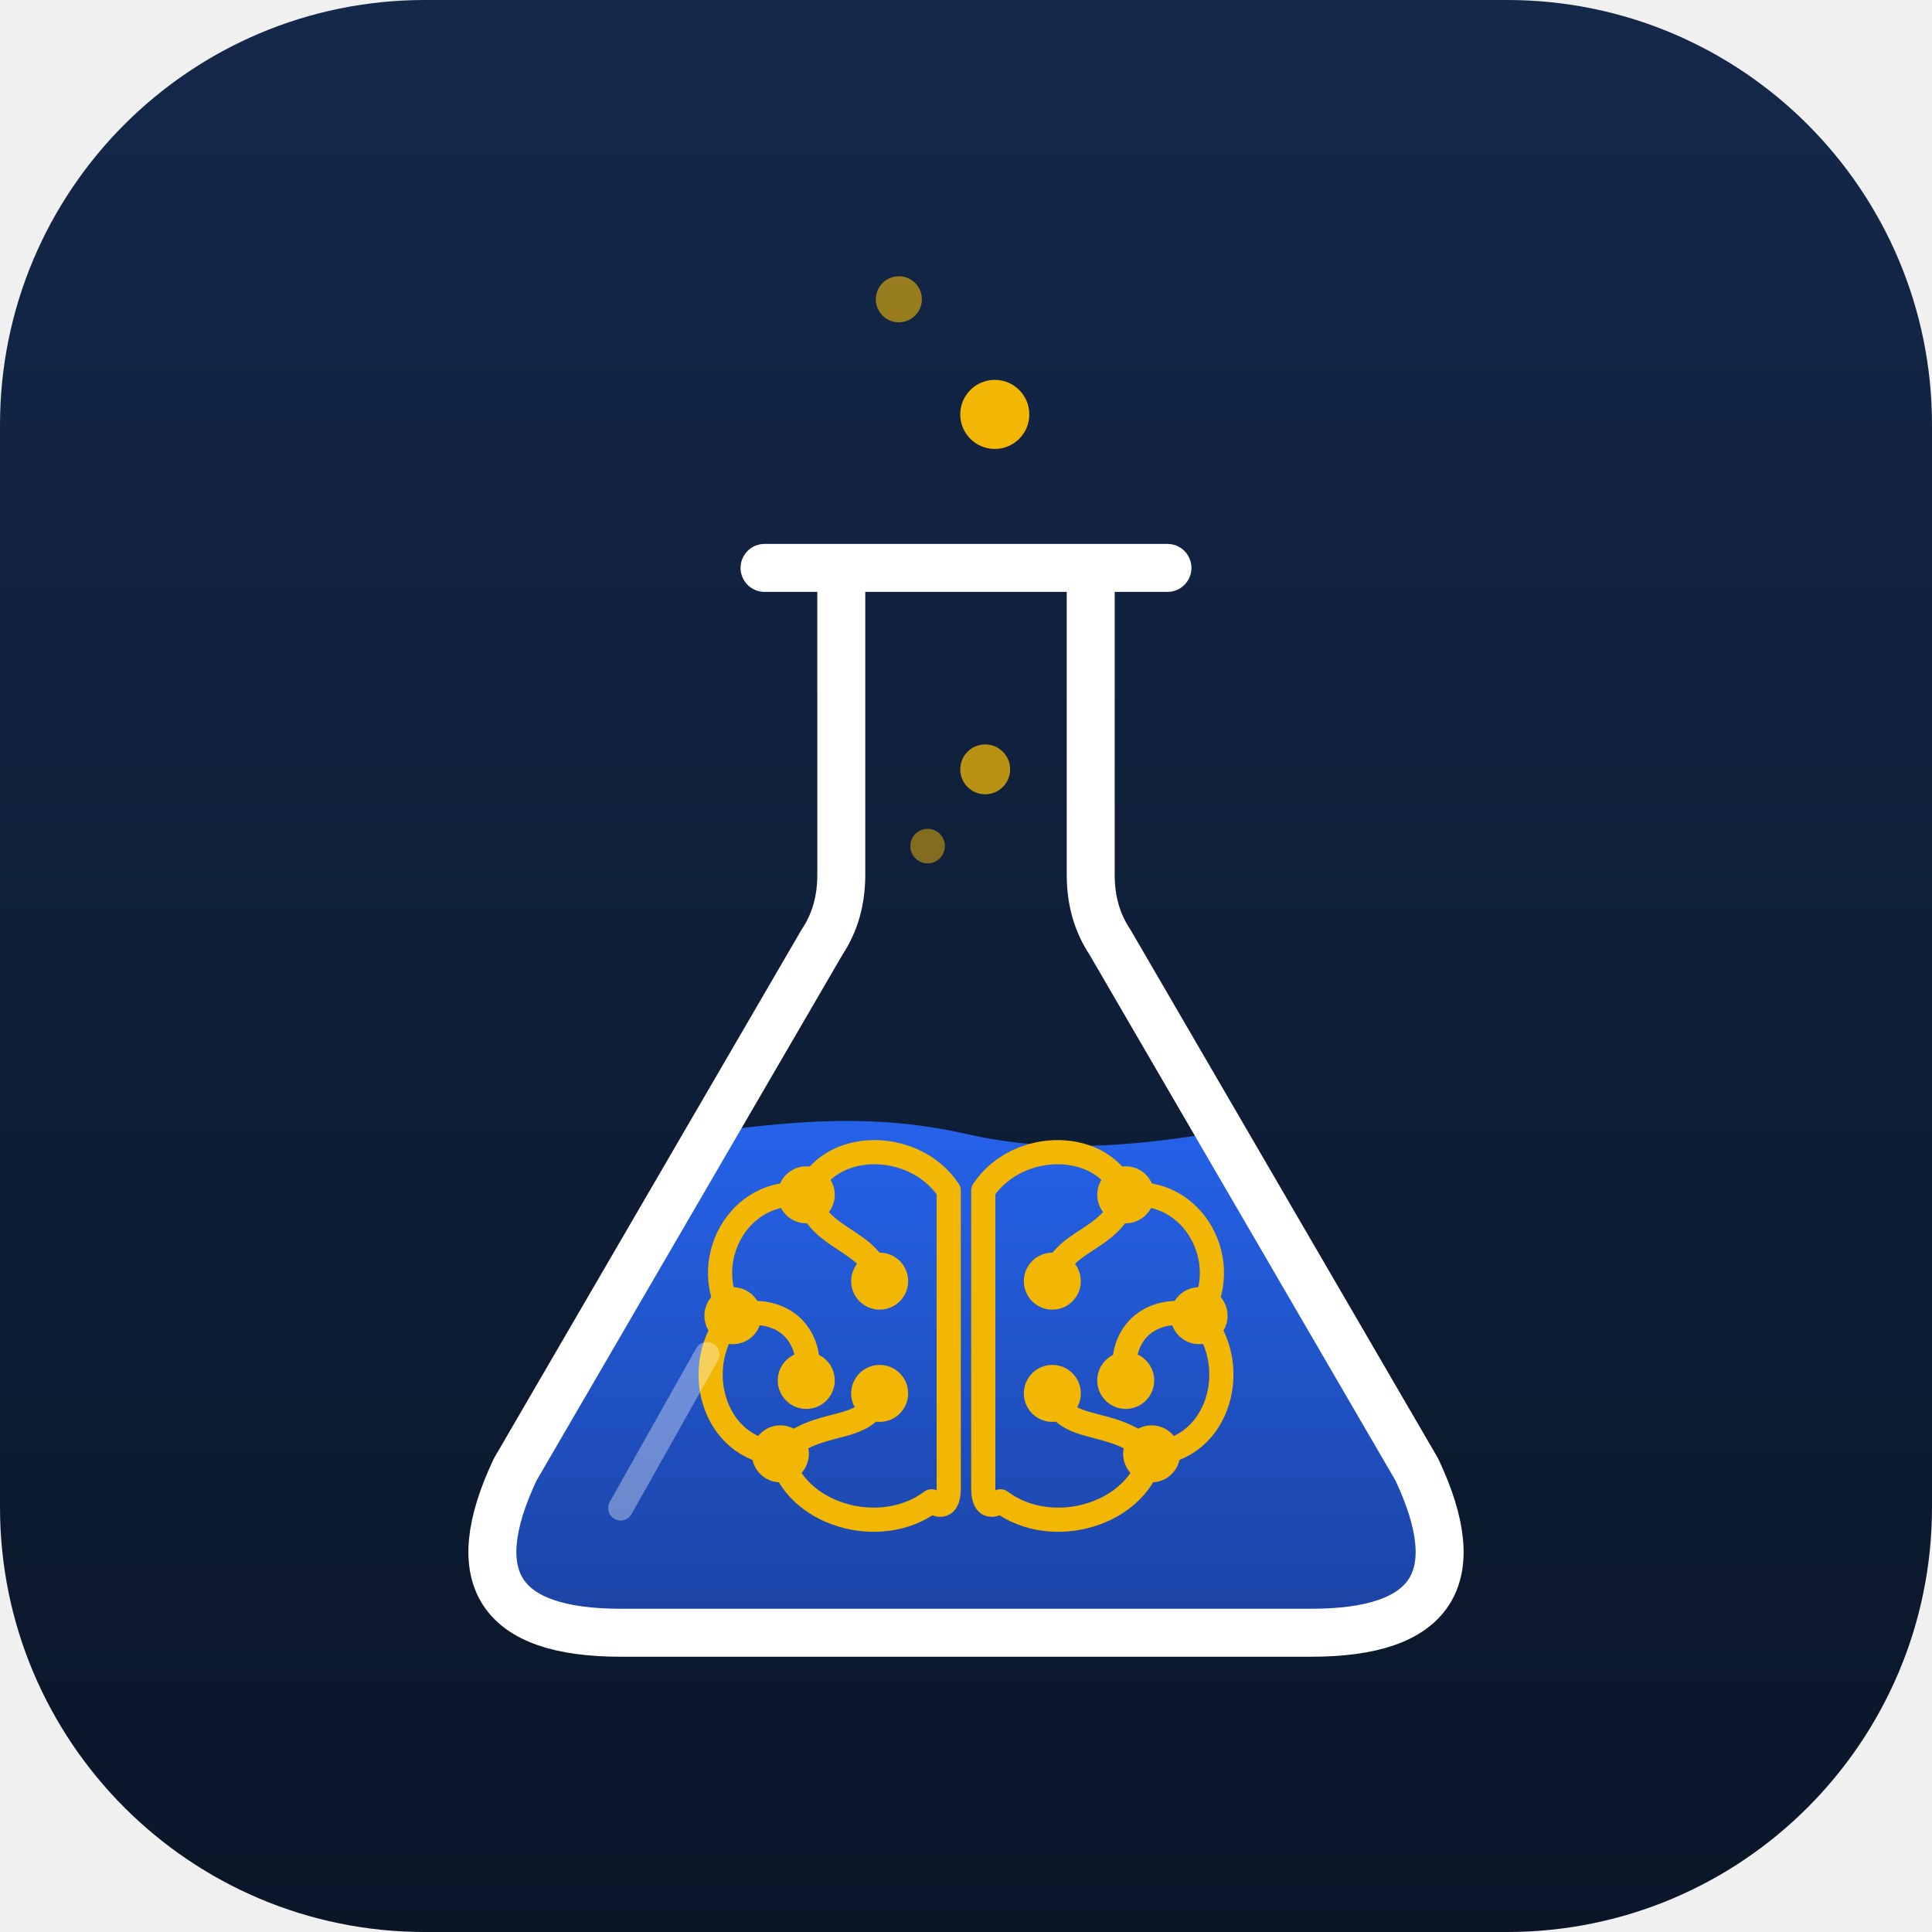
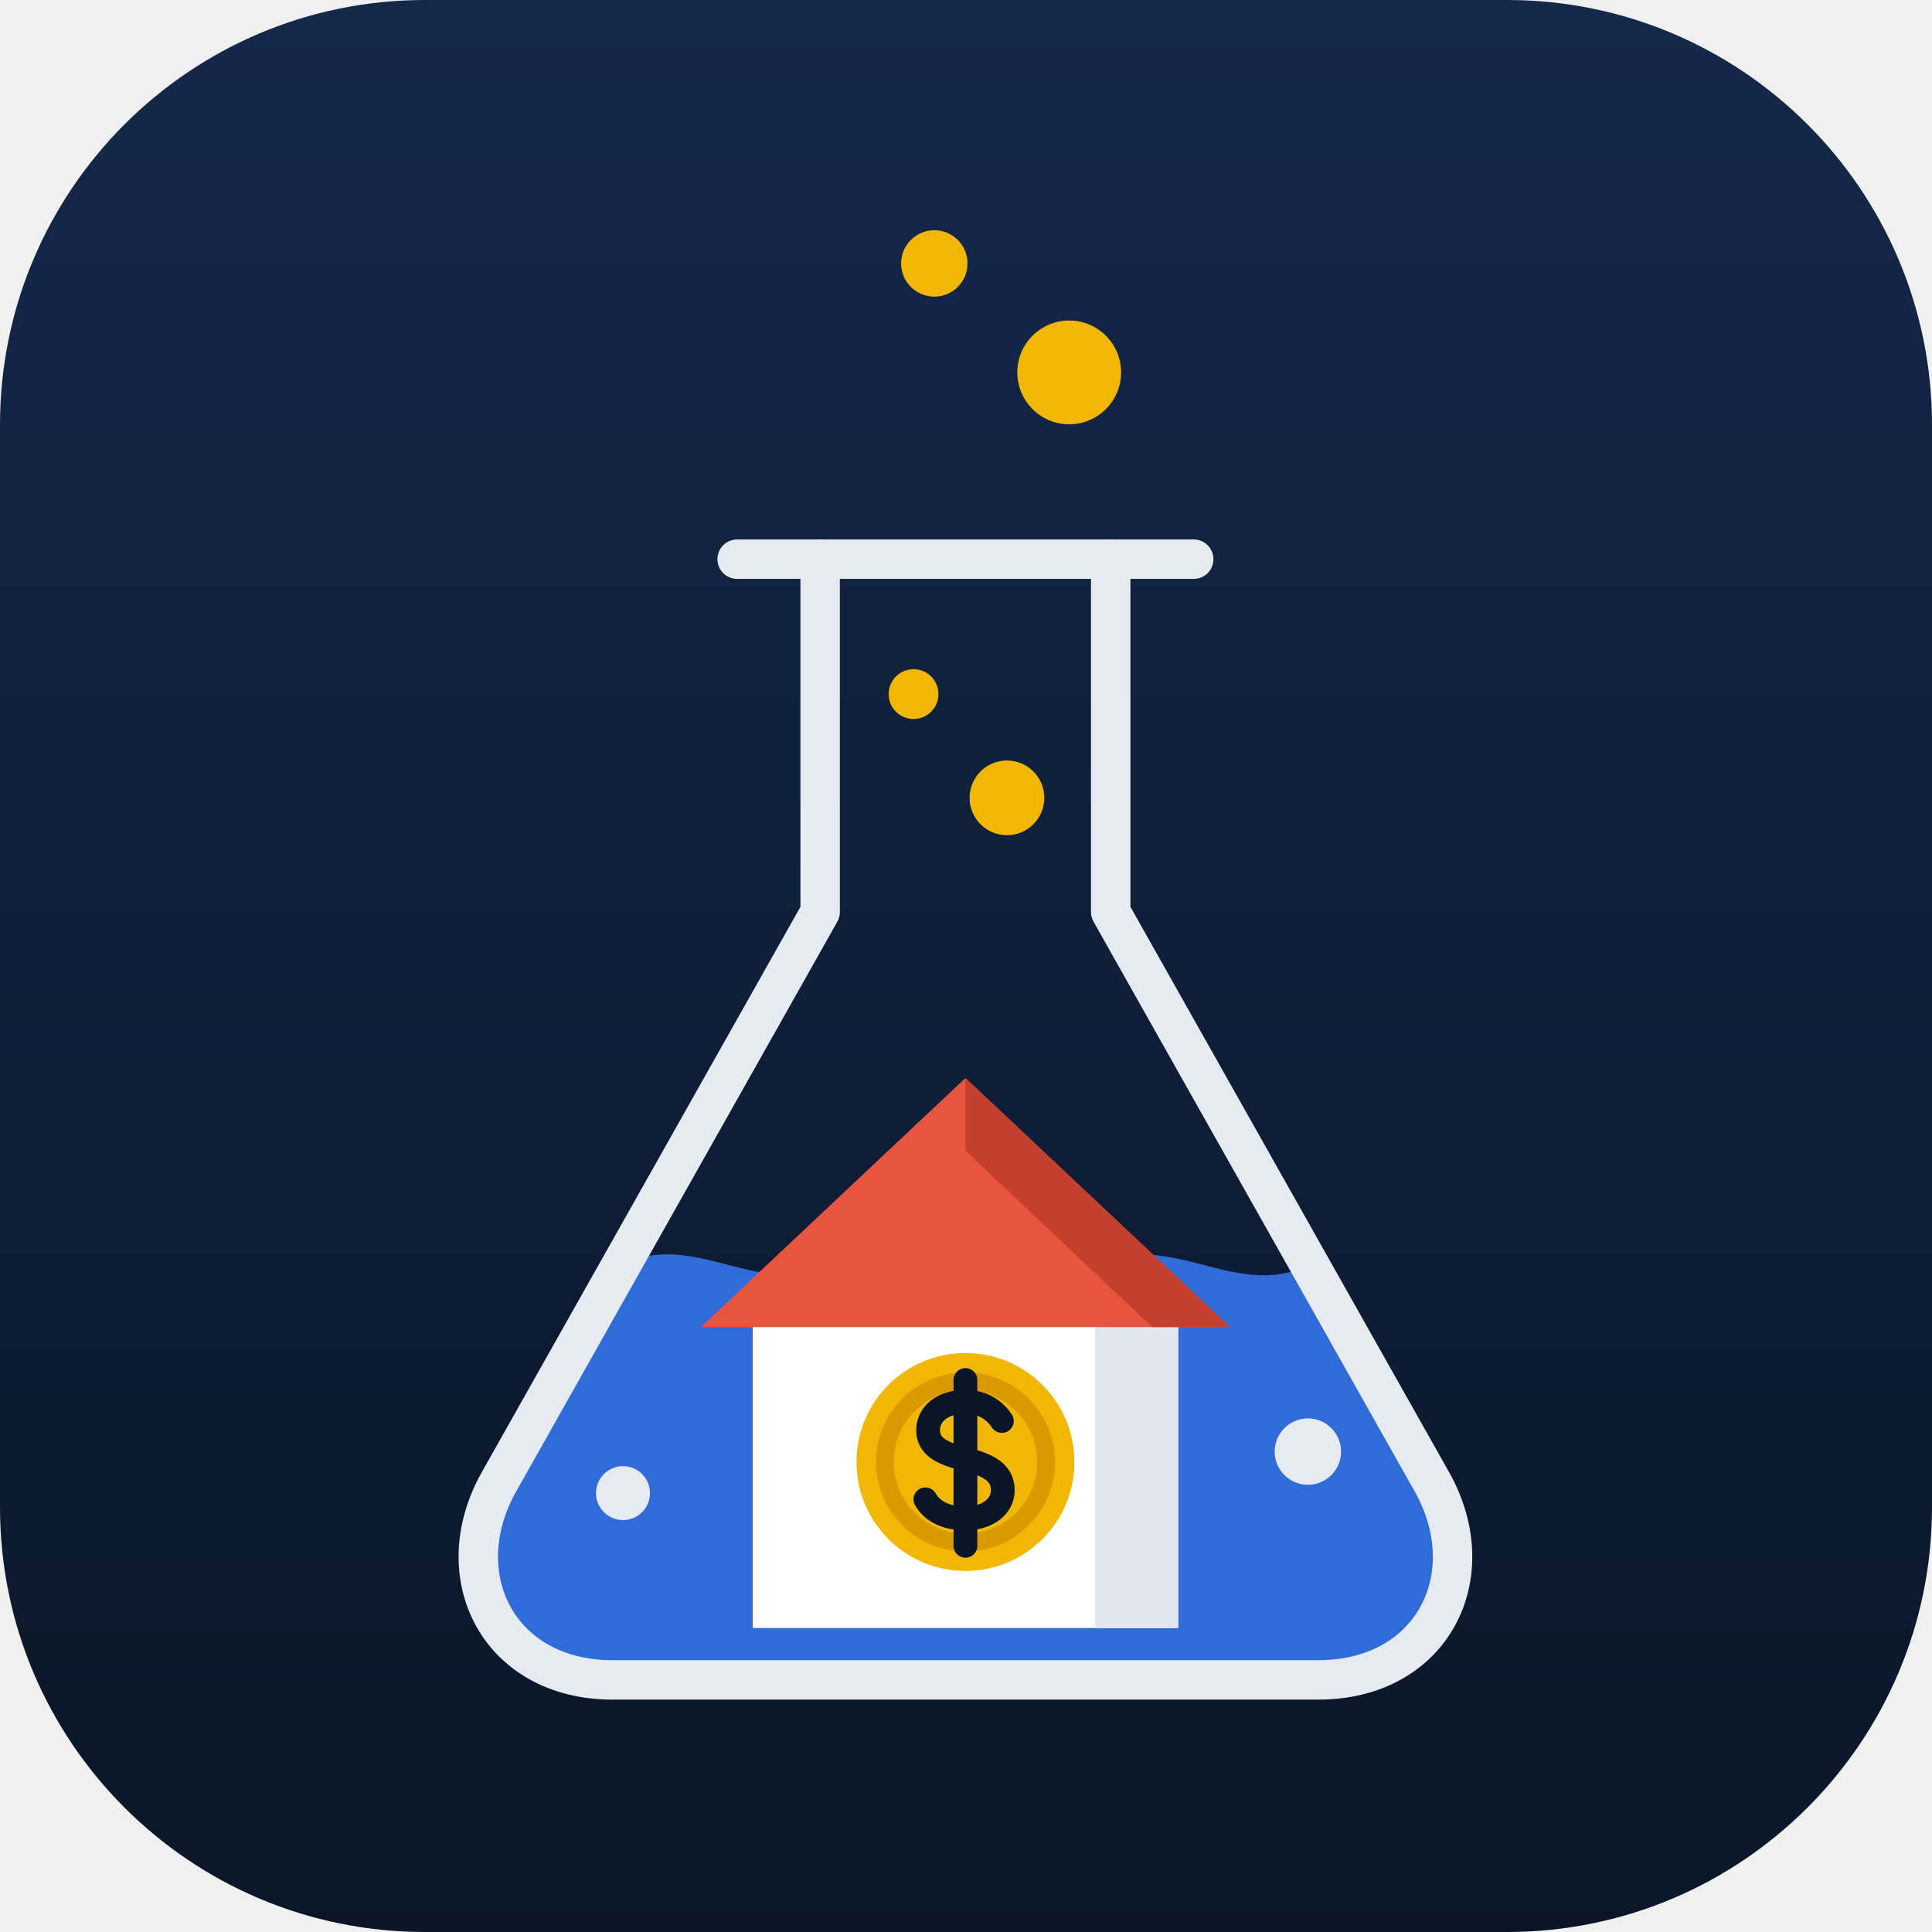
- <svg xmlns="http://www.w3.org/2000/svg" viewBox="0 0 512.0 512.0" width="512" height="512">
+ <svg xmlns="http://www.w3.org/2000/svg" viewBox="0 0 512 512" width="512" height="512">
  <defs>
    <linearGradient id="tilebg" x1="0" y1="0" x2="0" y2="1">
      <stop offset="0" stop-color="#14284A" />
      <stop offset="1" stop-color="#0A1628" />
    </linearGradient>
  </defs>
  <rect width="512" height="512" rx="112.6" fill="url(#tilebg)" />
-   <g transform="translate(256.0,295.41) scale(2.5423)">
-     <defs>
-       <clipPath id="t-c">
-         <path d="M -13,-56 L -13,-25 Q -13,-21 -15,-18 L -47,37 Q -55,54 -36,54 L 36,54 Q 55,54 47,37 L 15,-18 Q 13,-21 13,-25 L 13,-56 Z" />
-       </clipPath>
-       <linearGradient id="t-g" x1="0" y1="0" x2="0" y2="1">
-         <stop offset="0" stop-color="#2563EB" />
-         <stop offset="1" stop-color="#1A3F9A" />
-       </linearGradient>
-     </defs>
-     <path clip-path="url(#t-c)" fill="url(#t-g)" d="M -60,60 L 60,60 L 60,2 C 38,-5 22,7 0,2 C -22,-3 -38,8 -60,1 Z" />
-     <g transform="translate(0,25) scale(0.9)">
-       <g fill="none" stroke="#F2B705" stroke-width="2.8" stroke-linecap="round" stroke-linejoin="round">
-         <path d="M -2,-19 C -6,-25 -16,-25 -18.5,-18.5 C -26.5,-19.5 -31,-10.5 -27,-4.5 C -32,1 -29.5,11 -21.5,11.5 C -20,18.5 -10,21.5 -4,17 C -2.5,18 -2,17 -2,15.5 Z" />
-         <path d="M 2,-19 C 6,-25 16,-25 18.5,-18.5 C 26.5,-19.5 31,-10.5 27,-4.5 C 32,1 29.5,11 21.5,11.5 C 20,18.5 10,21.5 4,17 C 2.5,18 2,17 2,15.5 Z" />
-         <path d="M -18.5,-18.5 C -17,-13 -11,-13.5 -10,-8.5" />
-         <path d="M -27,-4.5 C -21,-6 -17.5,-2 -18.5,3" />
-         <path d="M -21.5,11.5 C -17,7 -11.5,9.5 -10,4.5" />
-         <path d="M 18.5,-18.5 C 17,-13 11,-13.5 10,-8.5" />
-         <path d="M 27,-4.5 C 21,-6 17.5,-2 18.5,3" />
-         <path d="M 21.5,11.5 C 17,7 11.5,9.5 10,4.5" />
-       </g>
-       <g fill="#F2B705">
-         <circle cx="-18.5" cy="-18.5" r="3.3" />
-         <circle cx="-27" cy="-4.5" r="3.3" />
-         <circle cx="-21.5" cy="11.5" r="3.3" />
-         <circle cx="-10" cy="-8.5" r="3.3" />
-         <circle cx="-18.5" cy="3" r="3.3" />
-         <circle cx="-10" cy="4.5" r="3.3" />
-         <circle cx="18.5" cy="-18.5" r="3.3" />
-         <circle cx="27" cy="-4.5" r="3.3" />
-         <circle cx="21.5" cy="11.5" r="3.3" />
-         <circle cx="10" cy="-8.5" r="3.3" />
-         <circle cx="18.5" cy="3" r="3.3" />
-         <circle cx="10" cy="4.5" r="3.3" />
-       </g>
-     </g>
-     <path d="M -13,-56 L -13,-25 Q -13,-21 -15,-18 L -47,37 Q -55,54 -36,54 L 36,54 Q 55,54 47,37 L 15,-18 Q 13,-21 13,-25 L 13,-56" fill="none" stroke="#FFFFFF" stroke-width="5" stroke-linejoin="round" stroke-linecap="round" />
-     <line x1="-21" y1="-57" x2="21" y2="-57" stroke="#FFFFFF" stroke-width="5" stroke-linecap="round" />
-     <path d="M -36,41 L -27,25" stroke="#FFFFFF" stroke-width="2.6" stroke-linecap="round" opacity=".35" />
-     <circle cx="2" cy="-36" r="2.6" fill="#F2B705" opacity=".75" />
-     <circle cx="-4" cy="-28" r="1.8" fill="#F2B705" opacity=".5" />
-     <circle cx="3" cy="-73" r="3.6" fill="#F2B705" />
-     <circle cx="-7" cy="-85" r="2.4" fill="#F2B705" opacity=".6" />
+   <g transform="translate(79.85 82.19) scale(2.75)">
+     <path d="M30.84 92 C38 88.5 44 95.5 52 92 C60 88.5 68 95.5 76 92 C84 88.5 90 95.5 97.16 92 L109 113 C114 122 109 132 98 132 H30 C19 132 14 122 19 113 Z" fill="#2F6BD9" />
+     <path d="M43.5 94 H84.5 V127 H43.5 Z" fill="#FFFFFF" />
+     <path d="M76.5 94 H84.5 V127 H76.5 Z" fill="#E1E7EF" />
+     <path d="M38.5 98 L64 74 L89.5 98 Z" fill="#E8553F" />
+     <path d="M64 74 L89.5 98 H82 L64 81 Z" fill="#C2402D" />
+     <circle cx="64" cy="111" r="10.5" fill="#F2B705" />
+     <circle cx="64" cy="111" r="7.77" fill="none" stroke="#D99A00" stroke-width="1.72" />
+     <path d="M67.51 107.05 C66.63 105.73 65.32 105.2 64 105.2 C61.72 105.2 60.4 106.43 60.4 107.93 C60.4 109.59 61.89 110.21 64 110.74 C66.11 111.26 67.6 111.97 67.6 113.72 C67.6 115.3 66.11 116.44 64 116.44 C62.24 116.44 60.84 115.83 60.14 114.6 M64 103.1 V119.08" fill="none" stroke="#0A1628" stroke-width="2.29" stroke-linecap="round" stroke-linejoin="round" />
+     <circle cx="31" cy="114" r="2.6" fill="#E6EBF2" />
+     <circle cx="97" cy="110" r="3.2" fill="#E6EBF2" />
+     <path d="M50 24 V58 L19 113 C14 122 19 132 30 132 H98 C109 132 114 122 109 113 L78 58 V24" fill="none" stroke="#E6EBF2" stroke-width="3.8" stroke-linecap="round" stroke-linejoin="round" />
+     <path d="M42 24 H86" fill="none" stroke="#E6EBF2" stroke-width="3.8" stroke-linecap="round" stroke-linejoin="round" />
+     <circle cx="68" cy="47" r="3.6" fill="#F2B705" />
+     <circle cx="59" cy="37" r="2.4" fill="#F2B705" />
+     <circle cx="74" cy="6" r="5" fill="#F2B705" />
+     <circle cx="61" cy="-4.5" r="3.2" fill="#F2B705" />
  </g>
</svg>
